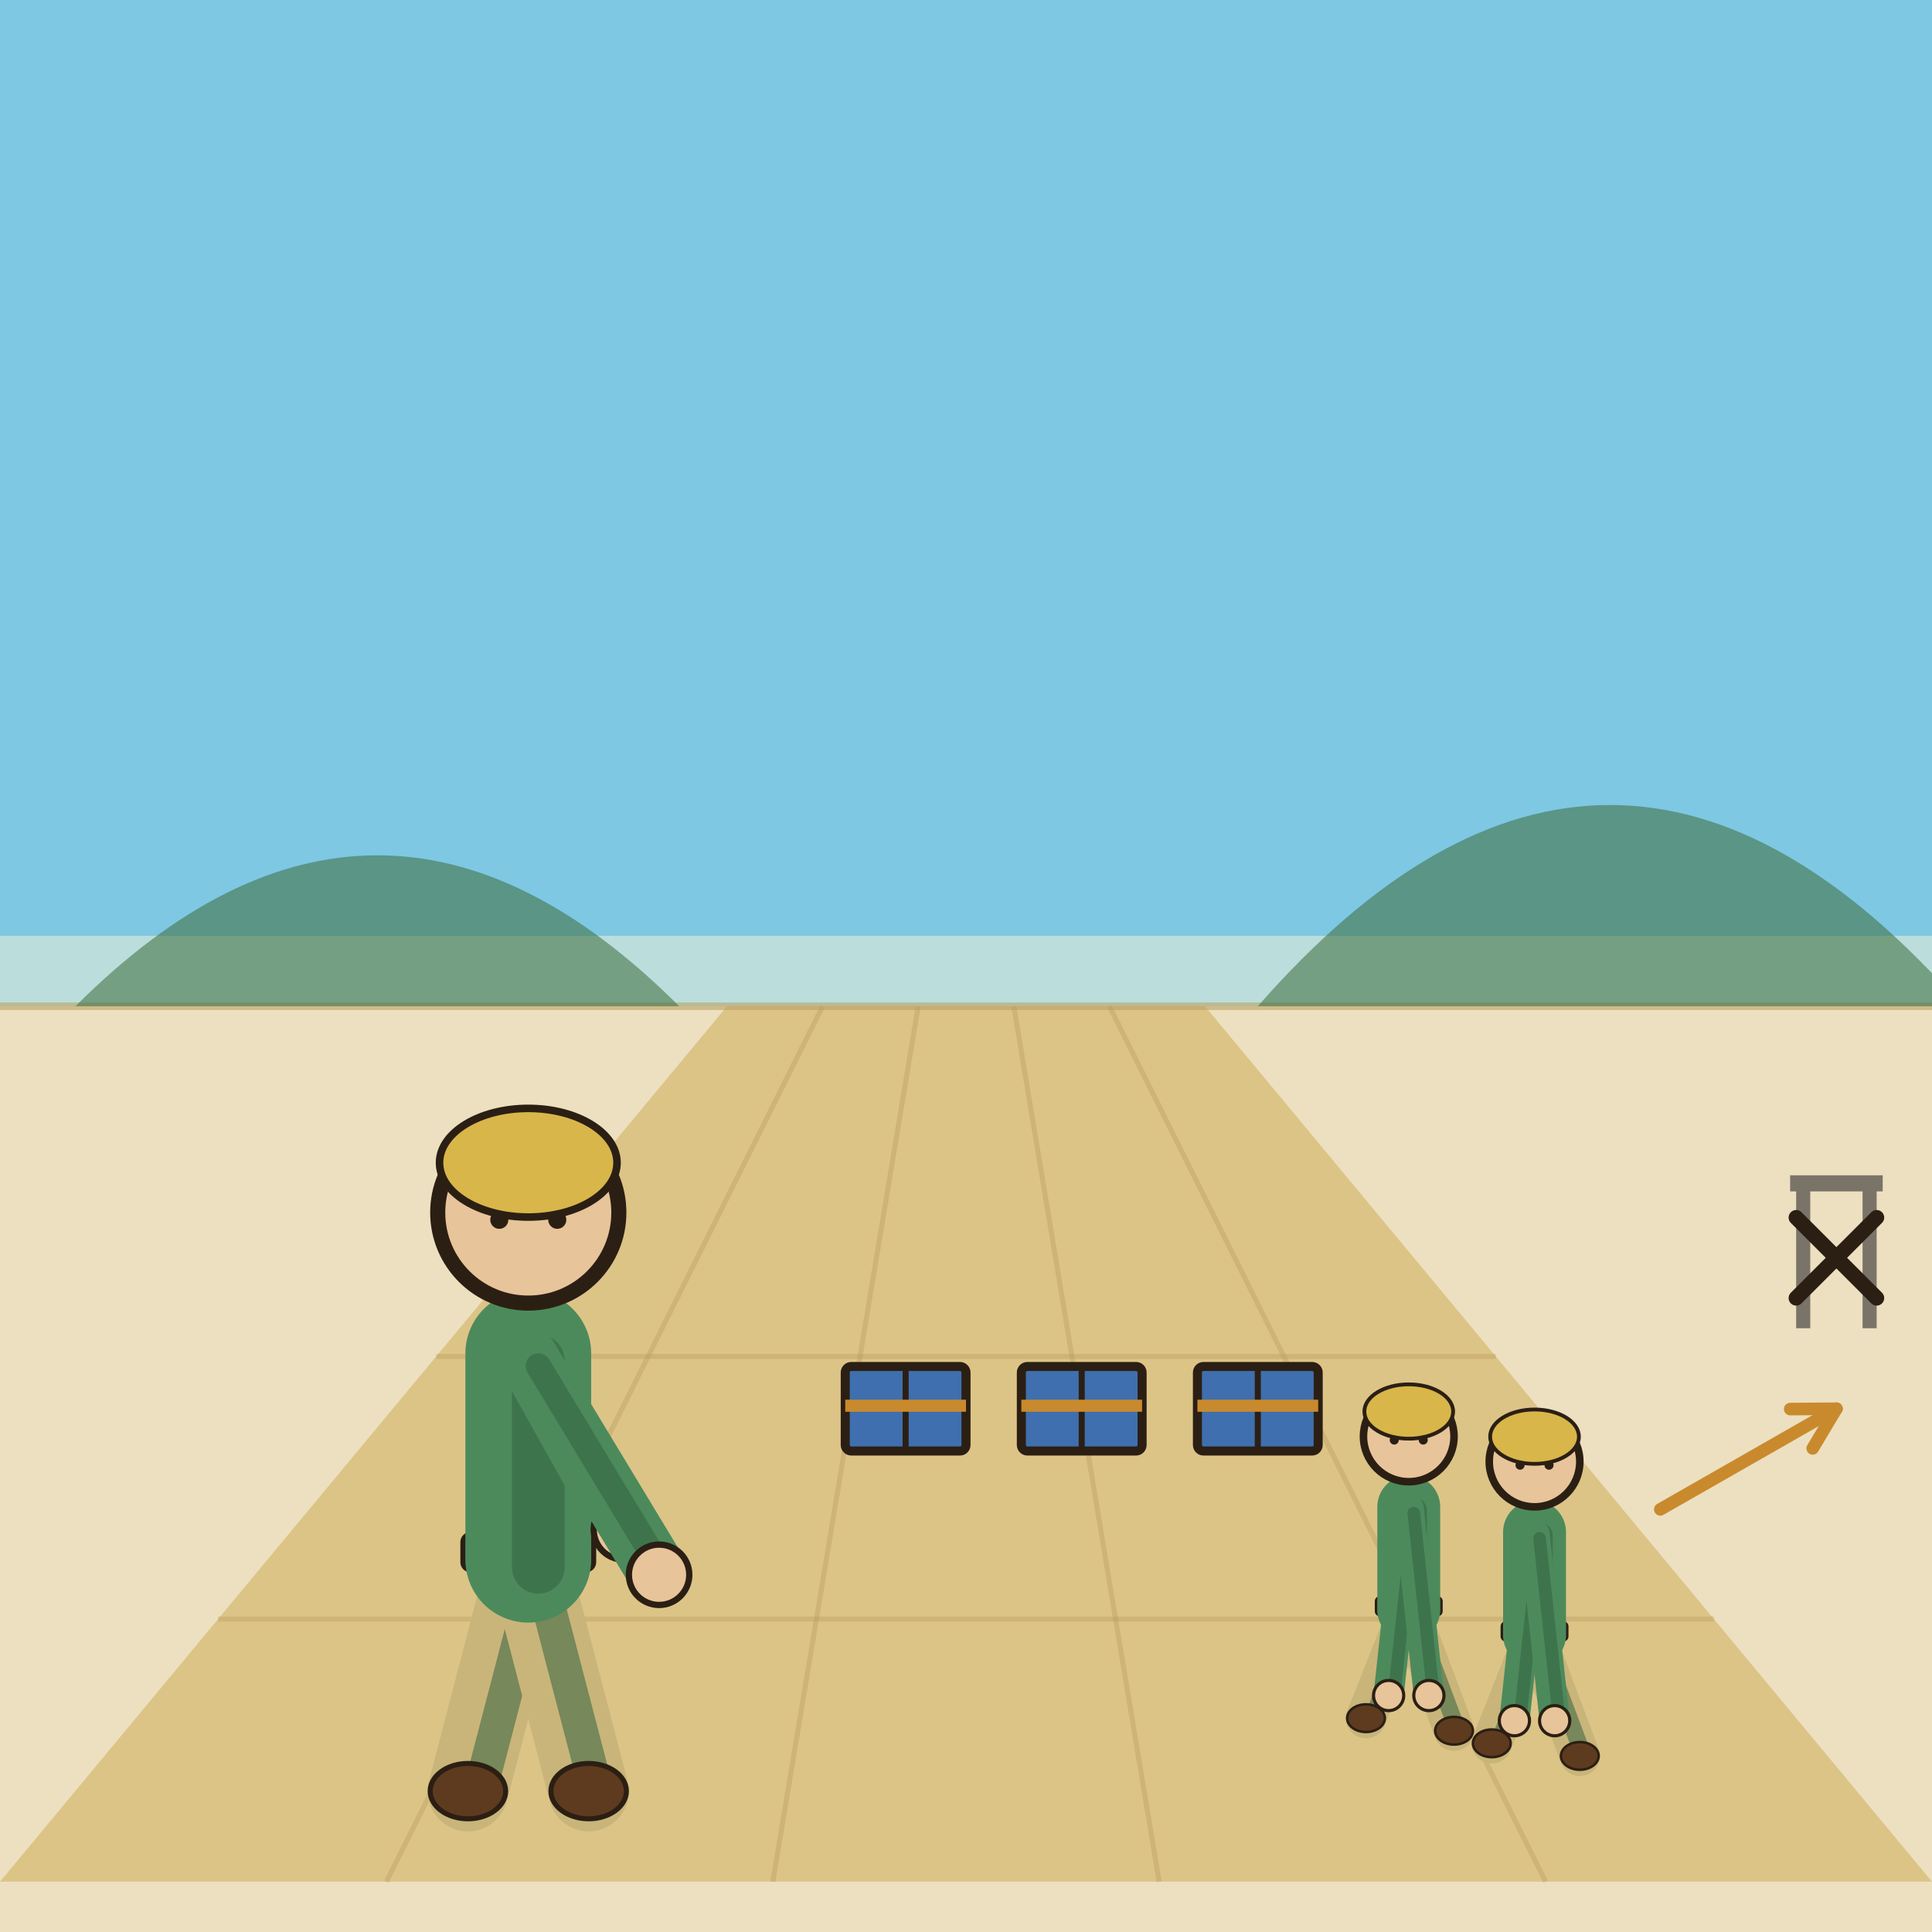
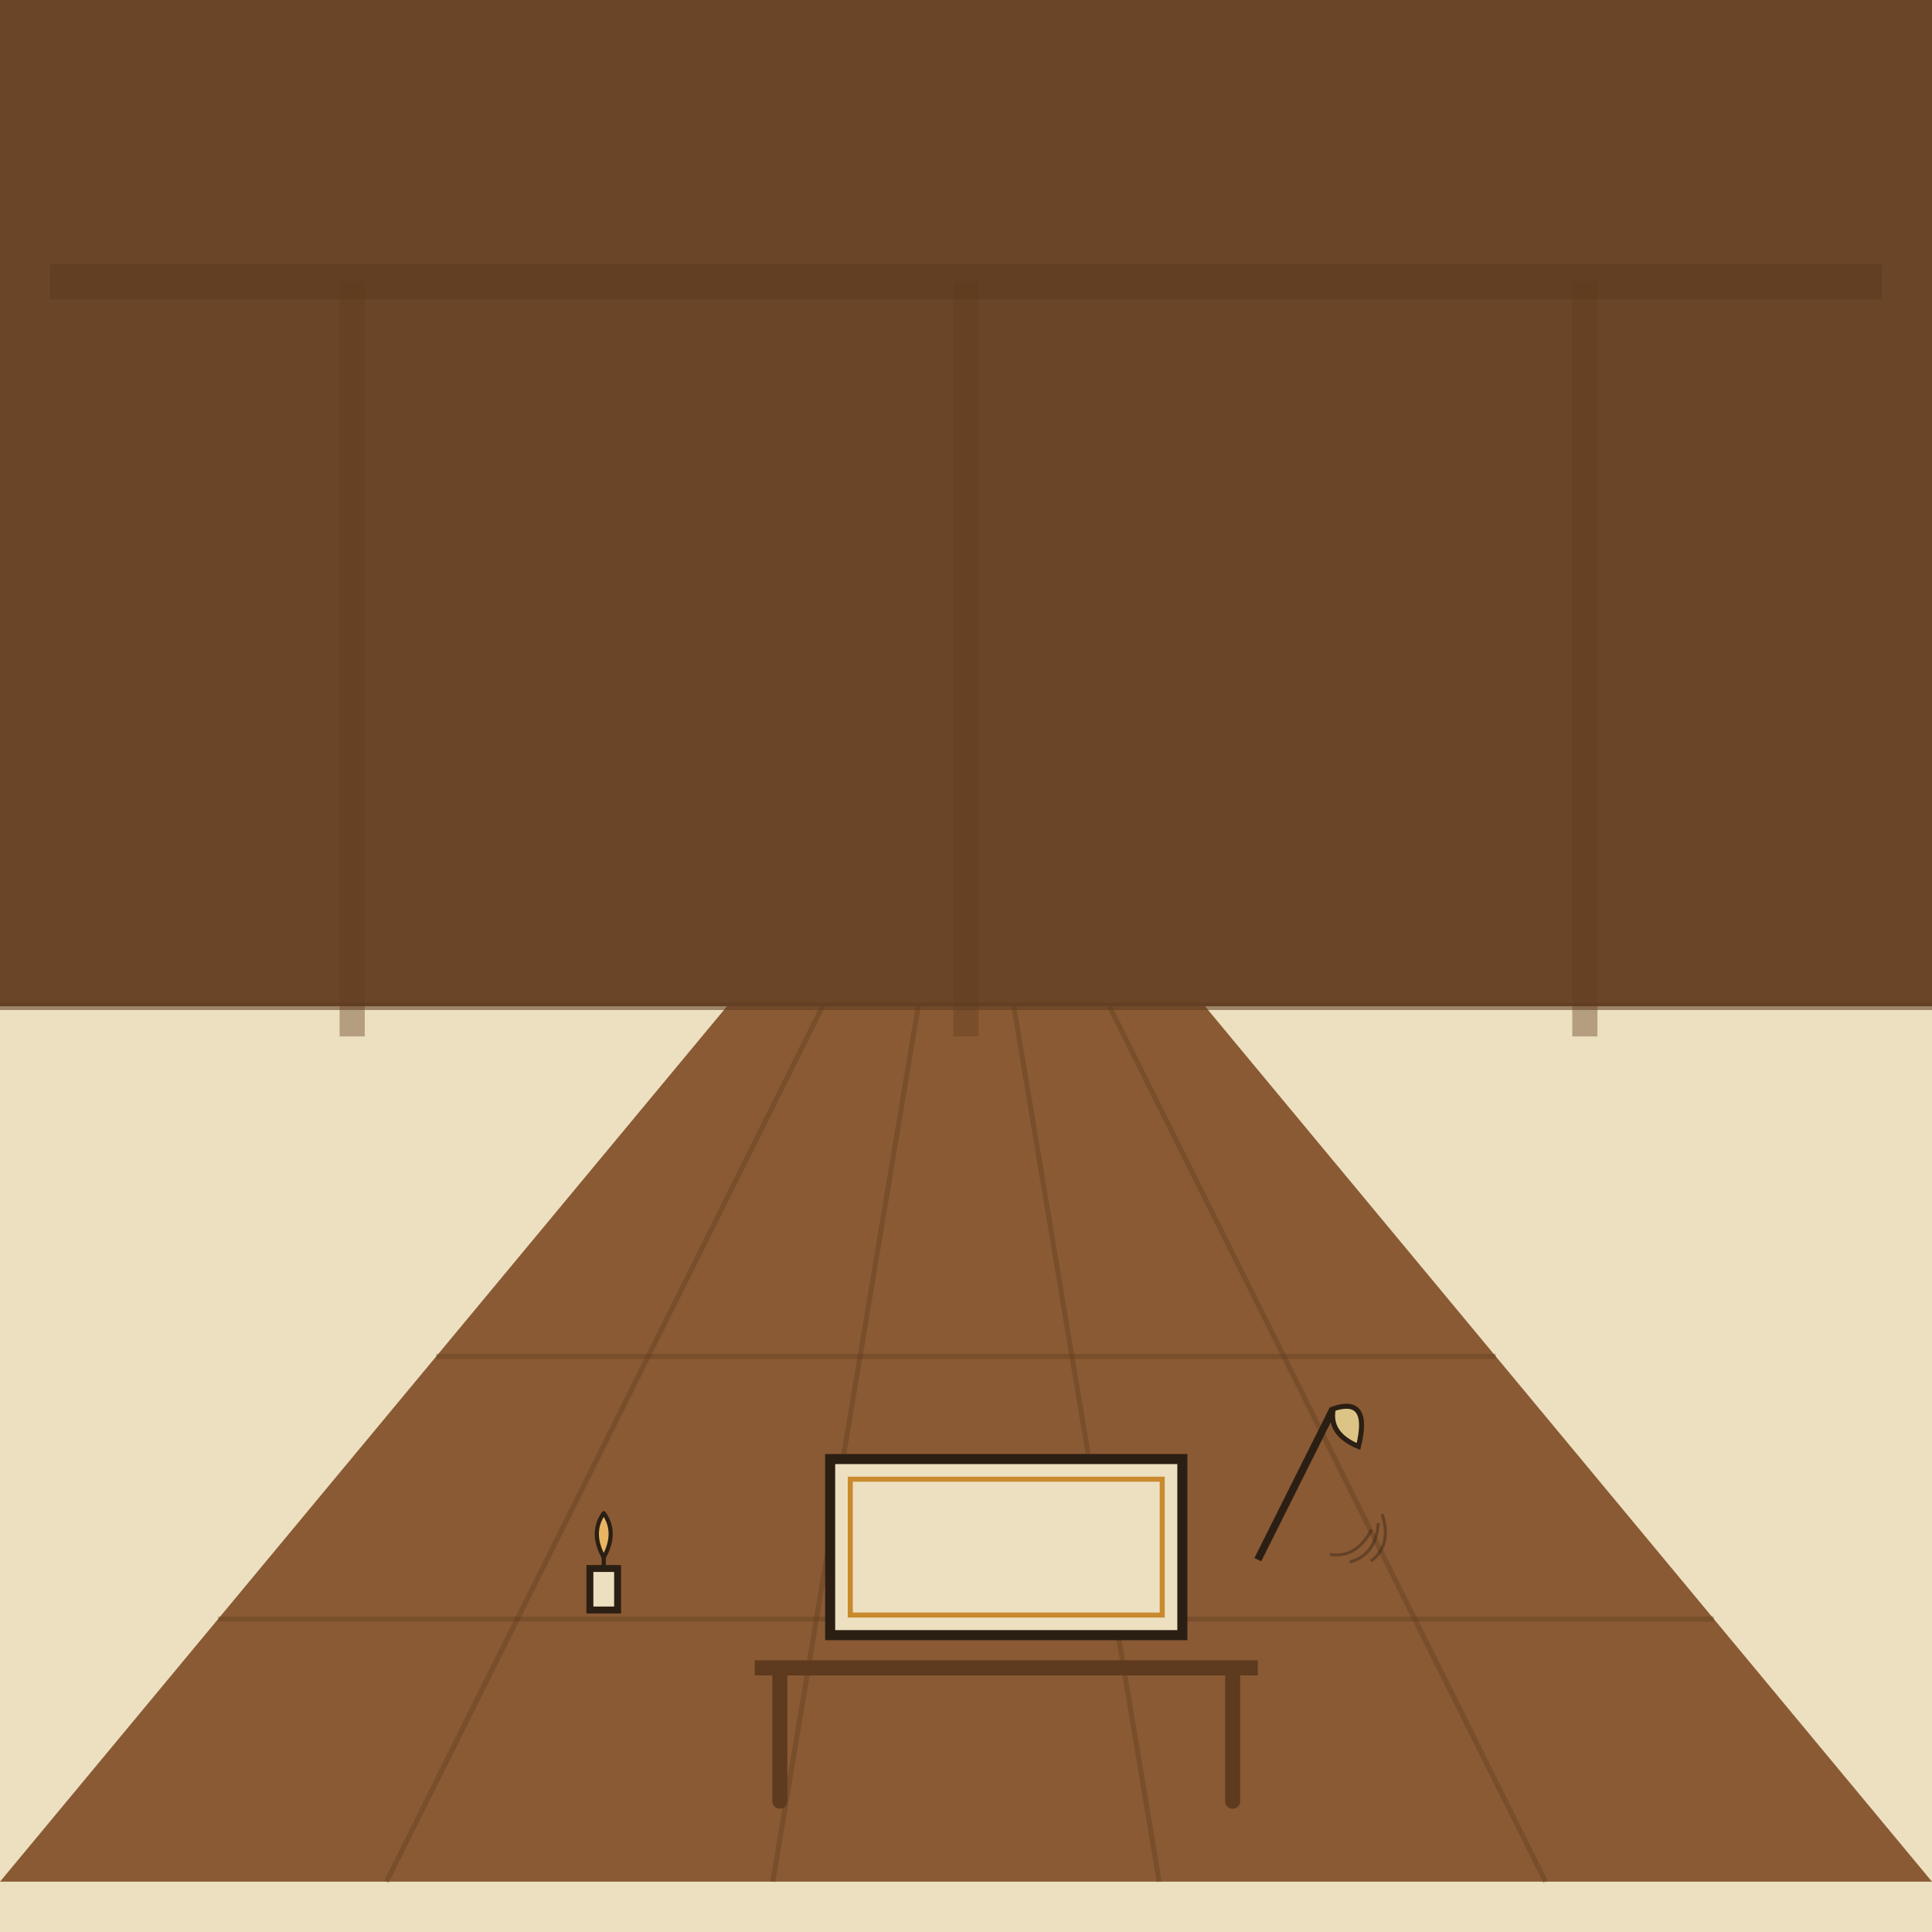
<svg xmlns="http://www.w3.org/2000/svg" viewBox="0 0 768 768">
  <rect x="0" y="0" width="768" height="768" fill="#ece0c0" />
-   <rect x="0" y="0" width="768" height="400" fill="#7ec8e3" />
-   <rect x="0" y="372" width="768" height="28" fill="#dbead9" opacity="0.65" />
-   <polygon points="289,400 479,400 768,748 0,748" fill="#dcc487" />
-   <line x1="327.0" y1="400" x2="153.6" y2="748" stroke="#b89c5c" stroke-width="2" opacity="0.4" />
-   <line x1="365.0" y1="400" x2="307.2" y2="748" stroke="#b89c5c" stroke-width="2" opacity="0.4" />
-   <line x1="403.0" y1="400" x2="460.8" y2="748" stroke="#b89c5c" stroke-width="2" opacity="0.4" />
-   <line x1="441.0" y1="400" x2="614.4" y2="748" stroke="#b89c5c" stroke-width="2" opacity="0.4" />
-   <line x1="173.4" y1="539.2" x2="594.6" y2="539.2" stroke="#b89c5c" stroke-width="2" opacity="0.4" />
-   <line x1="86.7" y1="643.6" x2="681.3" y2="643.6" stroke="#b89c5c" stroke-width="2" opacity="0.4" />
-   <line x1="0" y1="400" x2="768" y2="400" stroke="#b89c5c" stroke-width="3" opacity="0.55" />
-   <path d="M 30.0,400 Q 90.0,340 150,340 Q 210.0,340 270.0,400 Z" fill="#3c6b3a" opacity="0.55" />
-   <path d="M 500.0,400 Q 570.0,320 640,320 Q 710.0,320 780.0,400 Z" fill="#3c6b3a" opacity="0.55" />
-   <g transform="translate(210,620) scale(1.0,1.0) rotate(0)">
-     <line x1="0" y1="0" x2="-24" y2="92" stroke="#c9b57a" stroke-width="32" stroke-linecap="round" />
-     <line x1="4" y1="3" x2="-20" y2="95" stroke="#336240" stroke-width="13.4" stroke-linecap="round" opacity="0.55" />
-     <ellipse cx="-24" cy="92" rx="15" ry="11" fill="#5e3b1f" stroke="#2b1f14" stroke-width="2" />
-     <line x1="0" y1="0" x2="24" y2="92" stroke="#c9b57a" stroke-width="32" stroke-linecap="round" />
-     <line x1="4" y1="3" x2="28" y2="95" stroke="#336240" stroke-width="13.4" stroke-linecap="round" opacity="0.55" />
-     <ellipse cx="24" cy="92" rx="15" ry="11" fill="#5e3b1f" stroke="#2b1f14" stroke-width="2" />
-     <rect x="-26" y="-10" width="52" height="14" rx="3" fill="#336240" stroke="#2b1f14" stroke-width="2" />
-     <line x1="0" y1="-82.0" x2="0" y2="0" stroke="#4c8a5c" stroke-width="50" stroke-linecap="round" />
-     <line x1="4" y1="-79.0" x2="4" y2="3" stroke="#336240" stroke-width="21.0" stroke-linecap="round" opacity="0.55" />
-     <line x1="0" y1="-80" x2="38" y2="-12" stroke="#4c8a5c" stroke-width="24" stroke-linecap="round" />
-     <line x1="4" y1="-77" x2="42" y2="-9" stroke="#336240" stroke-width="10.1" stroke-linecap="round" opacity="0.55" />
-     <circle cx="38" cy="-12" r="12" fill="#e7c49a" stroke="#2b1f14" stroke-width="2.5" />
-     <line x1="0" y1="-80" x2="52" y2="6" stroke="#4c8a5c" stroke-width="24" stroke-linecap="round" />
-     <line x1="4" y1="-77" x2="56" y2="9" stroke="#336240" stroke-width="10.1" stroke-linecap="round" opacity="0.55" />
-     <circle cx="52" cy="6" r="12" fill="#e7c49a" stroke="#2b1f14" stroke-width="2.5" />
-     <circle cx="0" cy="-138" r="36" fill="#e7c49a" stroke="#2b1f14" stroke-width="6" />
-     <ellipse cx="0" cy="-157.8" rx="35.28" ry="21.6" fill="#d8b64a" stroke="#2b1f14" stroke-width="3" />
-     <circle cx="-11.52" cy="-135.12" r="3.6" fill="#2b1f14" />
-     <circle cx="11.52" cy="-135.12" r="3.6" fill="#2b1f14" />
+   <rect x="0" y="0" width="768" height="400" fill="#6b4527" />
+   <polygon points="289,400 479,400 768,748 0,748" fill="#8a5a34" />
+   <line x1="327.0" y1="400" x2="153.6" y2="748" stroke="#5e3b1f" stroke-width="2" opacity="0.4" />
+   <line x1="365.0" y1="400" x2="307.2" y2="748" stroke="#5e3b1f" stroke-width="2" opacity="0.4" />
+   <line x1="403.0" y1="400" x2="460.8" y2="748" stroke="#5e3b1f" stroke-width="2" opacity="0.4" />
+   <line x1="441.0" y1="400" x2="614.4" y2="748" stroke="#5e3b1f" stroke-width="2" opacity="0.4" />
+   <line x1="173.4" y1="539.2" x2="594.6" y2="539.2" stroke="#5e3b1f" stroke-width="2" opacity="0.4" />
+   <line x1="86.7" y1="643.6" x2="681.3" y2="643.6" stroke="#5e3b1f" stroke-width="2" opacity="0.4" />
+   <line x1="0" y1="400" x2="768" y2="400" stroke="#5e3b1f" stroke-width="3" opacity="0.55" />
+   <line x1="20" y1="112" x2="748" y2="112" stroke="#5e3b1f" stroke-width="14" opacity="0.7" />
+   <line x1="140" y1="112" x2="140" y2="412.0" stroke="#5e3b1f" stroke-width="10" opacity="0.4" />
+   <line x1="384" y1="112" x2="384" y2="412.0" stroke="#5e3b1f" stroke-width="10" opacity="0.4" />
+   <line x1="630" y1="112" x2="630" y2="412.0" stroke="#5e3b1f" stroke-width="10" opacity="0.4" />
+   <g transform="translate(400,660)">
+     <rect x="-100.0" y="0" width="200" height="6" fill="#5e3b1f" />
+     <line x1="-90.0" y1="6" x2="-90.0" y2="56" stroke="#5e3b1f" stroke-width="6" stroke-linecap="round" />
+     <line x1="90.0" y1="6" x2="90.0" y2="56" stroke="#5e3b1f" stroke-width="6" stroke-linecap="round" />
  </g>
-   <g transform="translate(360,560) rotate(0) scale(0.6)">
-     <rect x="-40" y="-28" width="80" height="56" rx="4" fill="#3f6fae" stroke="#2b1f14" stroke-width="6" />
-     <line x1="0" y1="-28" x2="0" y2="28" stroke="#2b1f14" stroke-width="4" />
-     <rect x="-40" y="-6" width="80" height="8" fill="#c98a2e" />
+   <rect x="330" y="580" width="140" height="70" fill="#ece0c0" stroke="#2b1f14" stroke-width="4" />
+   <rect x="338" y="588" width="124" height="54" fill="none" stroke="#c98a2e" stroke-width="2" />
+   <g transform="translate(240,640) scale(0.55)">
+     <rect x="-10" y="-30" width="20" height="30" fill="#ece0c0" stroke="#2b1f14" stroke-width="5" />
+     <line x1="0" y1="-30" x2="0" y2="-38" stroke="#2b1f14" stroke-width="3" />
+     <path d="M 0,-38 Q 10,-56 0,-70 Q -10,-56 0,-38 Z" fill="#e8b563" stroke="#2b1f14" stroke-width="3" stroke-linejoin="round" />
  </g>
-   <g transform="translate(430,560) rotate(0) scale(0.6)">
-     <rect x="-40" y="-28" width="80" height="56" rx="4" fill="#3f6fae" stroke="#2b1f14" stroke-width="6" />
-     <line x1="0" y1="-28" x2="0" y2="28" stroke="#2b1f14" stroke-width="4" />
-     <rect x="-40" y="-6" width="80" height="8" fill="#c98a2e" />
-   </g>
-   <g transform="translate(500,560) rotate(0) scale(0.6)">
-     <rect x="-40" y="-28" width="80" height="56" rx="4" fill="#3f6fae" stroke="#2b1f14" stroke-width="6" />
-     <line x1="0" y1="-28" x2="0" y2="28" stroke="#2b1f14" stroke-width="4" />
-     <rect x="-40" y="-6" width="80" height="8" fill="#c98a2e" />
-   </g>
-   <g transform="translate(560,640) scale(0.5,0.5) rotate(0)">
-     <line x1="0" y1="0" x2="-34" y2="86" stroke="#c9b57a" stroke-width="32" stroke-linecap="round" />
-     <line x1="4" y1="3" x2="-30" y2="89" stroke="#336240" stroke-width="13.4" stroke-linecap="round" opacity="0.55" />
-     <ellipse cx="-34" cy="86" rx="15" ry="11" fill="#5e3b1f" stroke="#2b1f14" stroke-width="2" />
-     <line x1="0" y1="0" x2="36" y2="96" stroke="#c9b57a" stroke-width="32" stroke-linecap="round" />
-     <line x1="4" y1="3" x2="40" y2="99" stroke="#336240" stroke-width="13.4" stroke-linecap="round" opacity="0.55" />
-     <ellipse cx="36" cy="96" rx="15" ry="11" fill="#5e3b1f" stroke="#2b1f14" stroke-width="2" />
-     <rect x="-26" y="-10" width="52" height="14" rx="3" fill="#336240" stroke="#2b1f14" stroke-width="2" />
-     <line x1="0" y1="-82.0" x2="0" y2="0" stroke="#4c8a5c" stroke-width="50" stroke-linecap="round" />
-     <line x1="4" y1="-79.0" x2="4" y2="3" stroke="#336240" stroke-width="21.0" stroke-linecap="round" opacity="0.55" />
-     <line x1="0" y1="-80" x2="-16" y2="68" stroke="#4c8a5c" stroke-width="24" stroke-linecap="round" />
-     <line x1="4" y1="-77" x2="-12" y2="71" stroke="#336240" stroke-width="10.1" stroke-linecap="round" opacity="0.55" />
-     <circle cx="-16" cy="68" r="12" fill="#e7c49a" stroke="#2b1f14" stroke-width="2.5" />
-     <line x1="0" y1="-80" x2="16" y2="68" stroke="#4c8a5c" stroke-width="24" stroke-linecap="round" />
-     <line x1="4" y1="-77" x2="20" y2="71" stroke="#336240" stroke-width="10.1" stroke-linecap="round" opacity="0.55" />
-     <circle cx="16" cy="68" r="12" fill="#e7c49a" stroke="#2b1f14" stroke-width="2.5" />
-     <circle cx="0" cy="-138" r="36" fill="#e7c49a" stroke="#2b1f14" stroke-width="6" />
-     <ellipse cx="0" cy="-157.8" rx="35.28" ry="21.6" fill="#d8b64a" stroke="#2b1f14" stroke-width="3" />
-     <circle cx="-11.52" cy="-135.12" r="3.6" fill="#2b1f14" />
-     <circle cx="11.52" cy="-135.12" r="3.6" fill="#2b1f14" />
-   </g>
-   <g transform="translate(610,650) scale(0.5,0.5) rotate(0)">
-     <line x1="0" y1="0" x2="-34" y2="86" stroke="#c9b57a" stroke-width="32" stroke-linecap="round" />
-     <line x1="4" y1="3" x2="-30" y2="89" stroke="#336240" stroke-width="13.4" stroke-linecap="round" opacity="0.55" />
-     <ellipse cx="-34" cy="86" rx="15" ry="11" fill="#5e3b1f" stroke="#2b1f14" stroke-width="2" />
-     <line x1="0" y1="0" x2="36" y2="96" stroke="#c9b57a" stroke-width="32" stroke-linecap="round" />
-     <line x1="4" y1="3" x2="40" y2="99" stroke="#336240" stroke-width="13.4" stroke-linecap="round" opacity="0.55" />
-     <ellipse cx="36" cy="96" rx="15" ry="11" fill="#5e3b1f" stroke="#2b1f14" stroke-width="2" />
-     <rect x="-26" y="-10" width="52" height="14" rx="3" fill="#336240" stroke="#2b1f14" stroke-width="2" />
-     <line x1="0" y1="-82.0" x2="0" y2="0" stroke="#4c8a5c" stroke-width="50" stroke-linecap="round" />
-     <line x1="4" y1="-79.0" x2="4" y2="3" stroke="#336240" stroke-width="21.0" stroke-linecap="round" opacity="0.55" />
-     <line x1="0" y1="-80" x2="-16" y2="68" stroke="#4c8a5c" stroke-width="24" stroke-linecap="round" />
-     <line x1="4" y1="-77" x2="-12" y2="71" stroke="#336240" stroke-width="10.1" stroke-linecap="round" opacity="0.55" />
-     <circle cx="-16" cy="68" r="12" fill="#e7c49a" stroke="#2b1f14" stroke-width="2.5" />
-     <line x1="0" y1="-80" x2="16" y2="68" stroke="#4c8a5c" stroke-width="24" stroke-linecap="round" />
-     <line x1="4" y1="-77" x2="20" y2="71" stroke="#336240" stroke-width="10.1" stroke-linecap="round" opacity="0.55" />
-     <circle cx="16" cy="68" r="12" fill="#e7c49a" stroke="#2b1f14" stroke-width="2.5" />
-     <circle cx="0" cy="-138" r="36" fill="#e7c49a" stroke="#2b1f14" stroke-width="6" />
-     <ellipse cx="0" cy="-157.8" rx="35.28" ry="21.6" fill="#d8b64a" stroke="#2b1f14" stroke-width="3" />
-     <circle cx="-11.52" cy="-135.12" r="3.6" fill="#2b1f14" />
-     <circle cx="11.52" cy="-135.12" r="3.6" fill="#2b1f14" />
-   </g>
-   <g transform="scale(1.0)">
-     <line x1="660" y1="600" x2="730" y2="560" stroke="#c98a2e" stroke-width="5" stroke-linecap="round" />
-     <g transform="translate(730,560) rotate(-29.74488)">
-       <line x1="0" y1="0" x2="-16" y2="-9" stroke="#c98a2e" stroke-width="5" stroke-linecap="round" />
-       <line x1="0" y1="0" x2="-16" y2="9" stroke="#c98a2e" stroke-width="5" stroke-linecap="round" />
-     </g>
-   </g>
-   <g transform="translate(730,500) scale(0.4)">
-     <rect x="-40" y="-70" width="14" height="140" fill="#7a7468" />
-     <rect x="26" y="-70" width="14" height="140" fill="#7a7468" />
-     <rect x="-46" y="-82" width="92" height="16" fill="#7a7468" />
-   </g>
-   <g transform="translate(730,500) scale(1.0)">
-     <line x1="-16" y1="-16" x2="16" y2="16" stroke="#2b1f14" stroke-width="6" stroke-linecap="round" />
-     <line x1="16" y1="-16" x2="-16" y2="16" stroke="#2b1f14" stroke-width="6" stroke-linecap="round" />
+   <line x1="500" y1="620" x2="530" y2="560" stroke="#2b1f14" stroke-width="3" />
+   <path d="M 530,560 Q 545,555 540,575 Q 528,570 530,560 Z" fill="#dcc487" stroke="#2b1f14" stroke-width="2" />
+   <g transform="translate(540,600) scale(0.8)">
+     <path d="M 12.0,0 Q 20.0,14.0 11.2,24.0" fill="none" stroke="#2b1f14" stroke-width="1.5" opacity="0.4" transform="rotate(11.45916)" />
+     <path d="M 12.0,0 Q 20.0,14.0 11.2,24.0" fill="none" stroke="#2b1f14" stroke-width="1.5" opacity="0.4" transform="rotate(34.37747)" />
+     <path d="M 12.0,0 Q 20.0,14.0 11.2,24.0" fill="none" stroke="#2b1f14" stroke-width="1.5" opacity="0.4" transform="rotate(57.29578)" />
  </g>
</svg>
